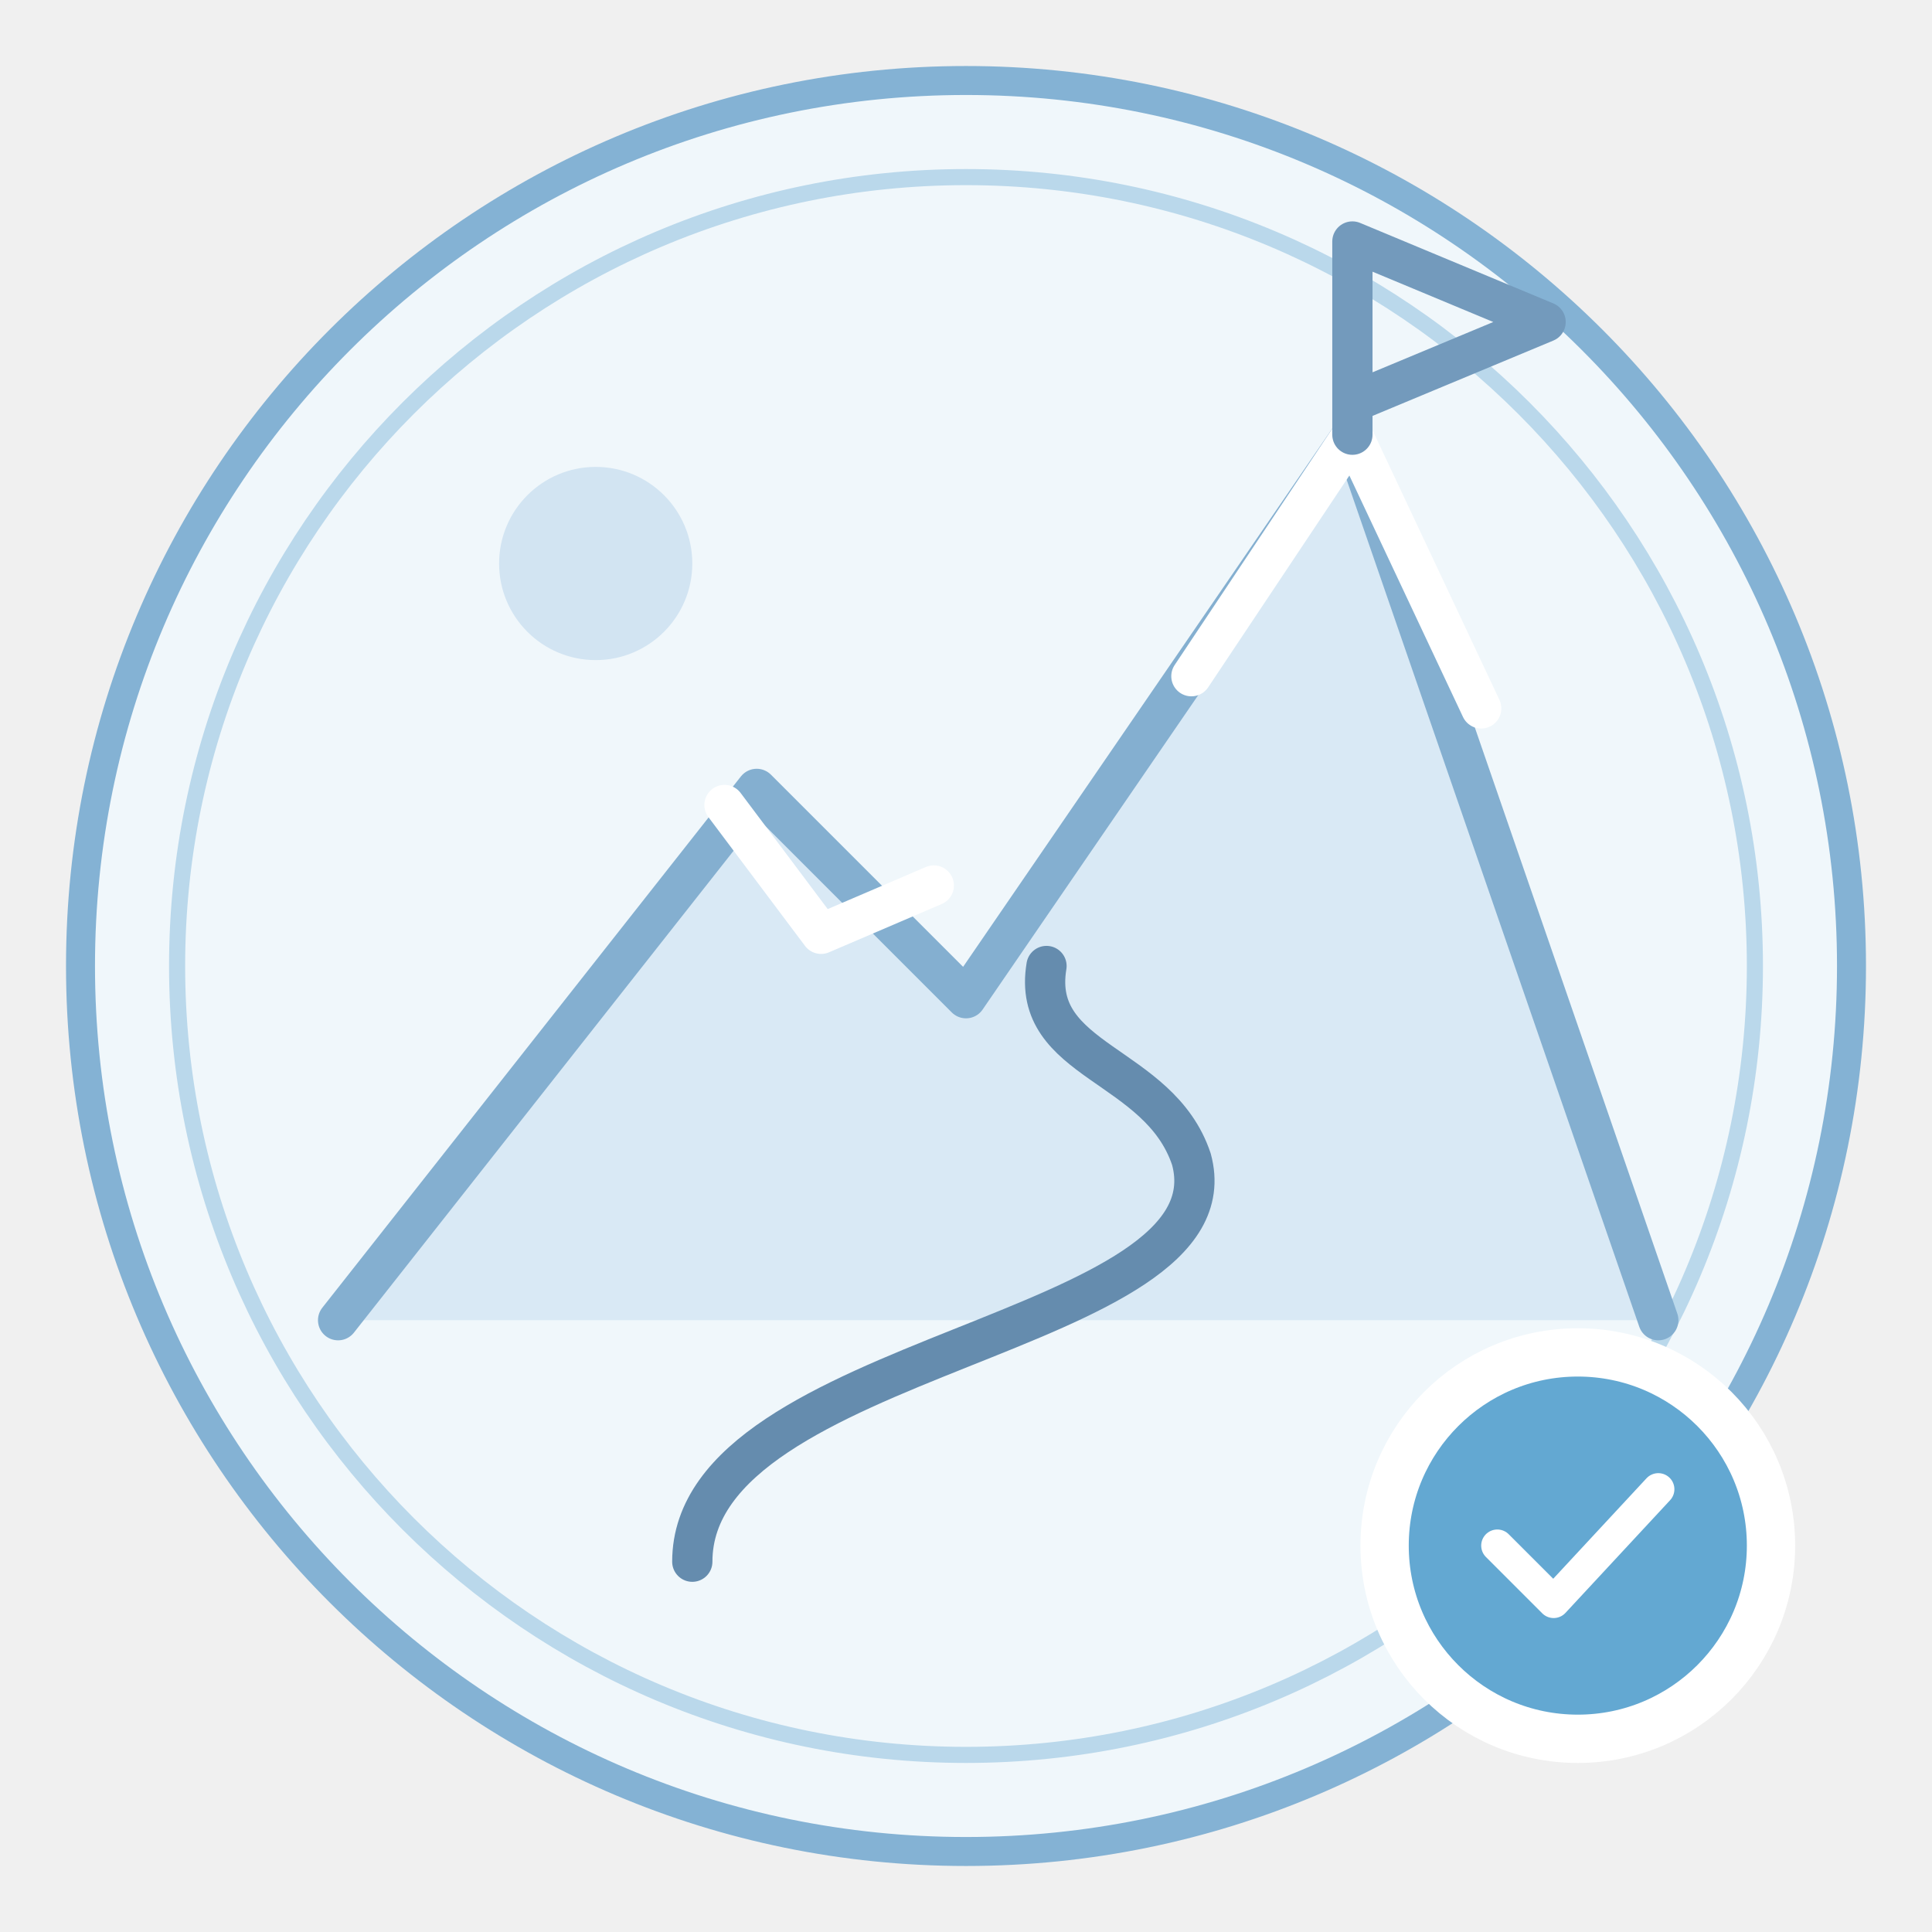
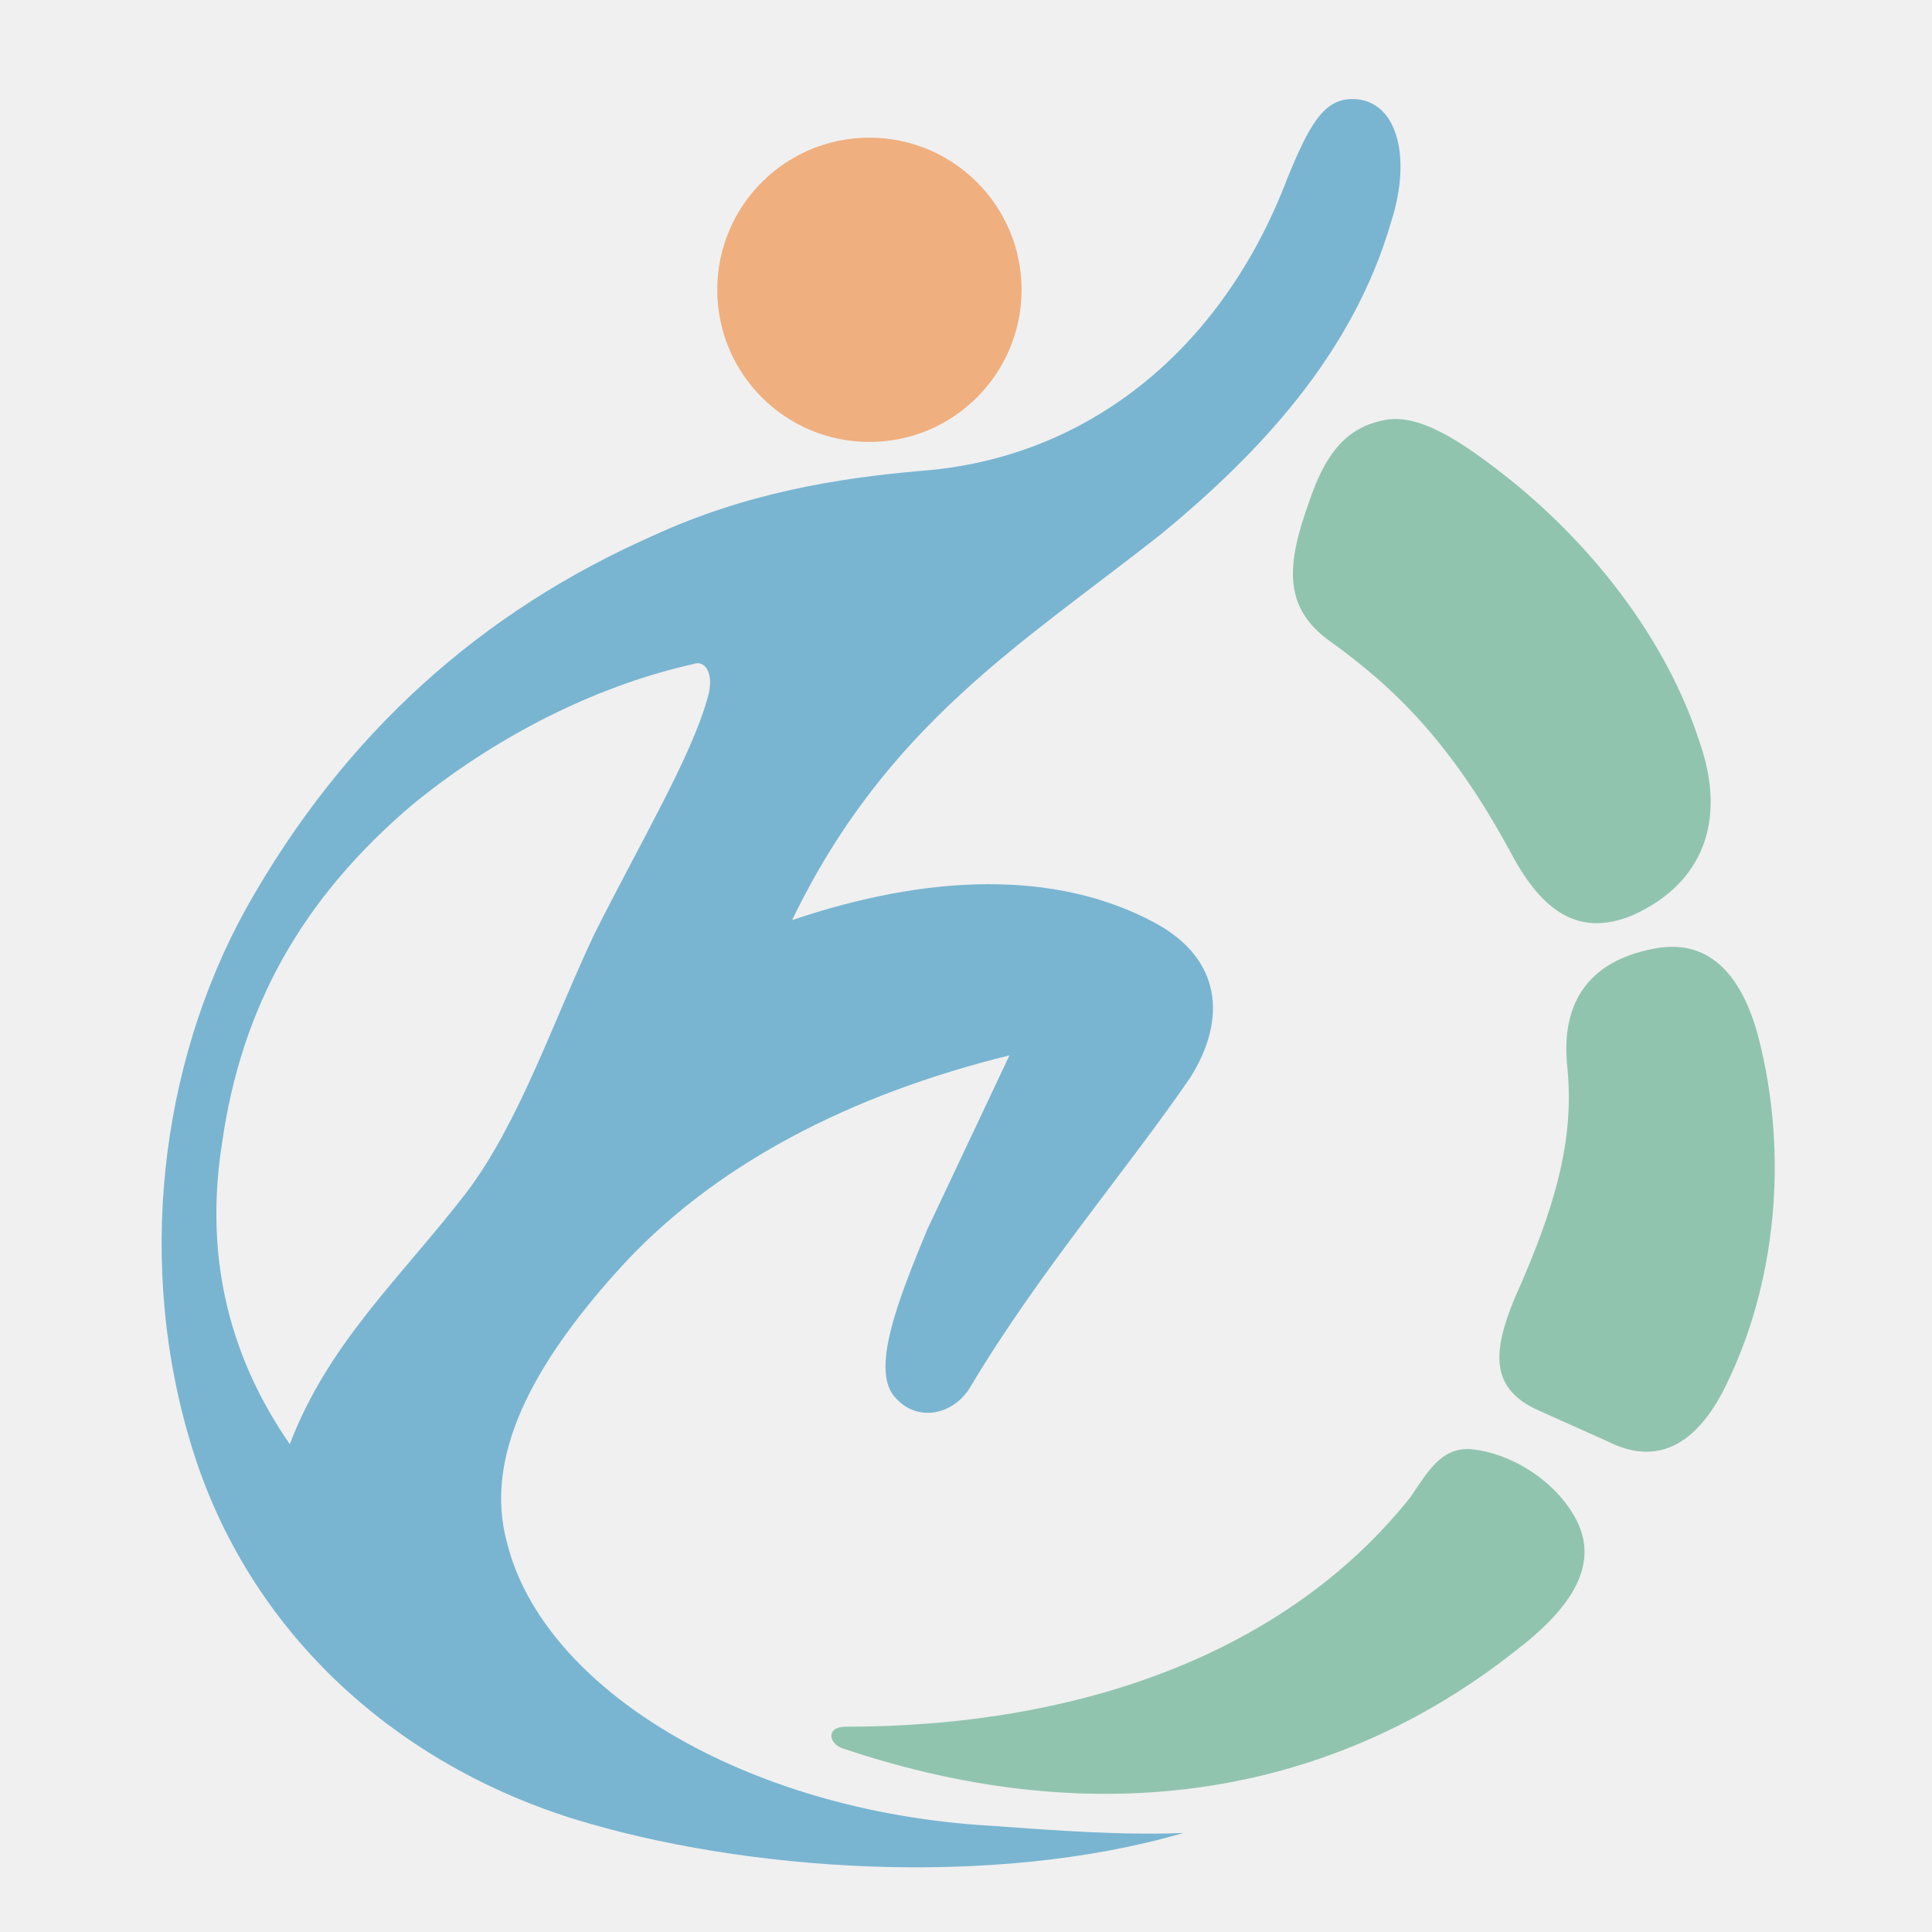
- <svg xmlns="http://www.w3.org/2000/svg" viewBox="0 0 120 120" fill="none">
-   <circle cx="60" cy="60" r="55" fill="#f0f7fb" stroke="#84b2d4" stroke-width="1.8" />
-   <circle cx="60" cy="60" r="49" stroke="#bad8eb" stroke-width="1" />
-   <g stroke="#739abc" stroke-width="2.5" stroke-linecap="round" stroke-linejoin="round">
-     <path d="m21 82 26-33 13 13 24-35 19 55" fill="#d9e9f5" stroke="#84afd0" />
-     <path d="m45 50 6 8 7-3m16-13 10-15 8 17" stroke="#fff" />
-     <path d="M84 27V15m0 0 12 5-12 5" />
-     <path d="M43 97c0-13 34-14 31-25-2-6-10-6-9-12" stroke="#658cae" />
-     <circle cx="37" cy="35" r="6" fill="#d2e4f2" stroke="none" />
-   </g>
-   <circle cx="98" cy="96" r="12" fill="#63a8d2" stroke="#fff" stroke-width="3" />
-   <path d="m93 96 3.5 3.5 6.5-7" stroke="#fff" stroke-width="2" stroke-linecap="round" stroke-linejoin="round" />
+ <svg xmlns="http://www.w3.org/2000/svg" viewBox="240 210 800 800" fill="none">
+   <circle cx="600" cy="330" r="63" fill="#efaf7f" />
+   <path fill="#79b5d1" fill-rule="evenodd" d="M800 251C818 251 825 274 816 302C800 357 761 398 721 431C664 476 607 510 568 591C624 572 677 570 718 592C746 607 748 632 733 656C707 694 670 737 642 784C635 796 620 799 611 789C600 778 612 748 624 719L658 647C593 663 535 692 495 737C461 775 440 813 450 849C465 909 548 960 650 966C678 968 704 970 730 969C651 992 548 985 477 963C401 939 343 884 320 811C296 735 306 651 342 586C383 513 440 463 510 432C549 414 587 408 621 405C690 400 746 355 773 284C782 262 788 251 800 251ZM527 485C491 493 449 512 411 543C365 582 340 627 332 683C325 727 333 769 360 808C376 766 406 739 433 704C455 675 469 633 486 597C505 559 526 524 533 499C536 489 532 483 527 485Z" />
+   <path fill="#91c4af" d="M813 384C827 381 844 392 862 406C898 434 930 474 944 518C955 550 945 576 916 589C892 599 877 585 865 562C841 518 818 495 790 475C771 461 773 443 782 418C789 397 798 387 813 384Z" />
+   <path fill="#91c4af" d="M924 603C947 598 961 613 968 639C981 689 975 742 955 783C944 806 928 818 906 807L877 794C857 785 858 770 867 748C884 710 892 682 889 652C886 624 899 608 924 603Z" />
+   <path fill="#91c4af" d="M848 810C864 811 883 822 892 838C904 859 888 878 867 894C792 953 696 970 589 934C583 932 582 925 590 925C688 925 773 894 824 830C832 818 837 810 848 810Z" />
</svg>
